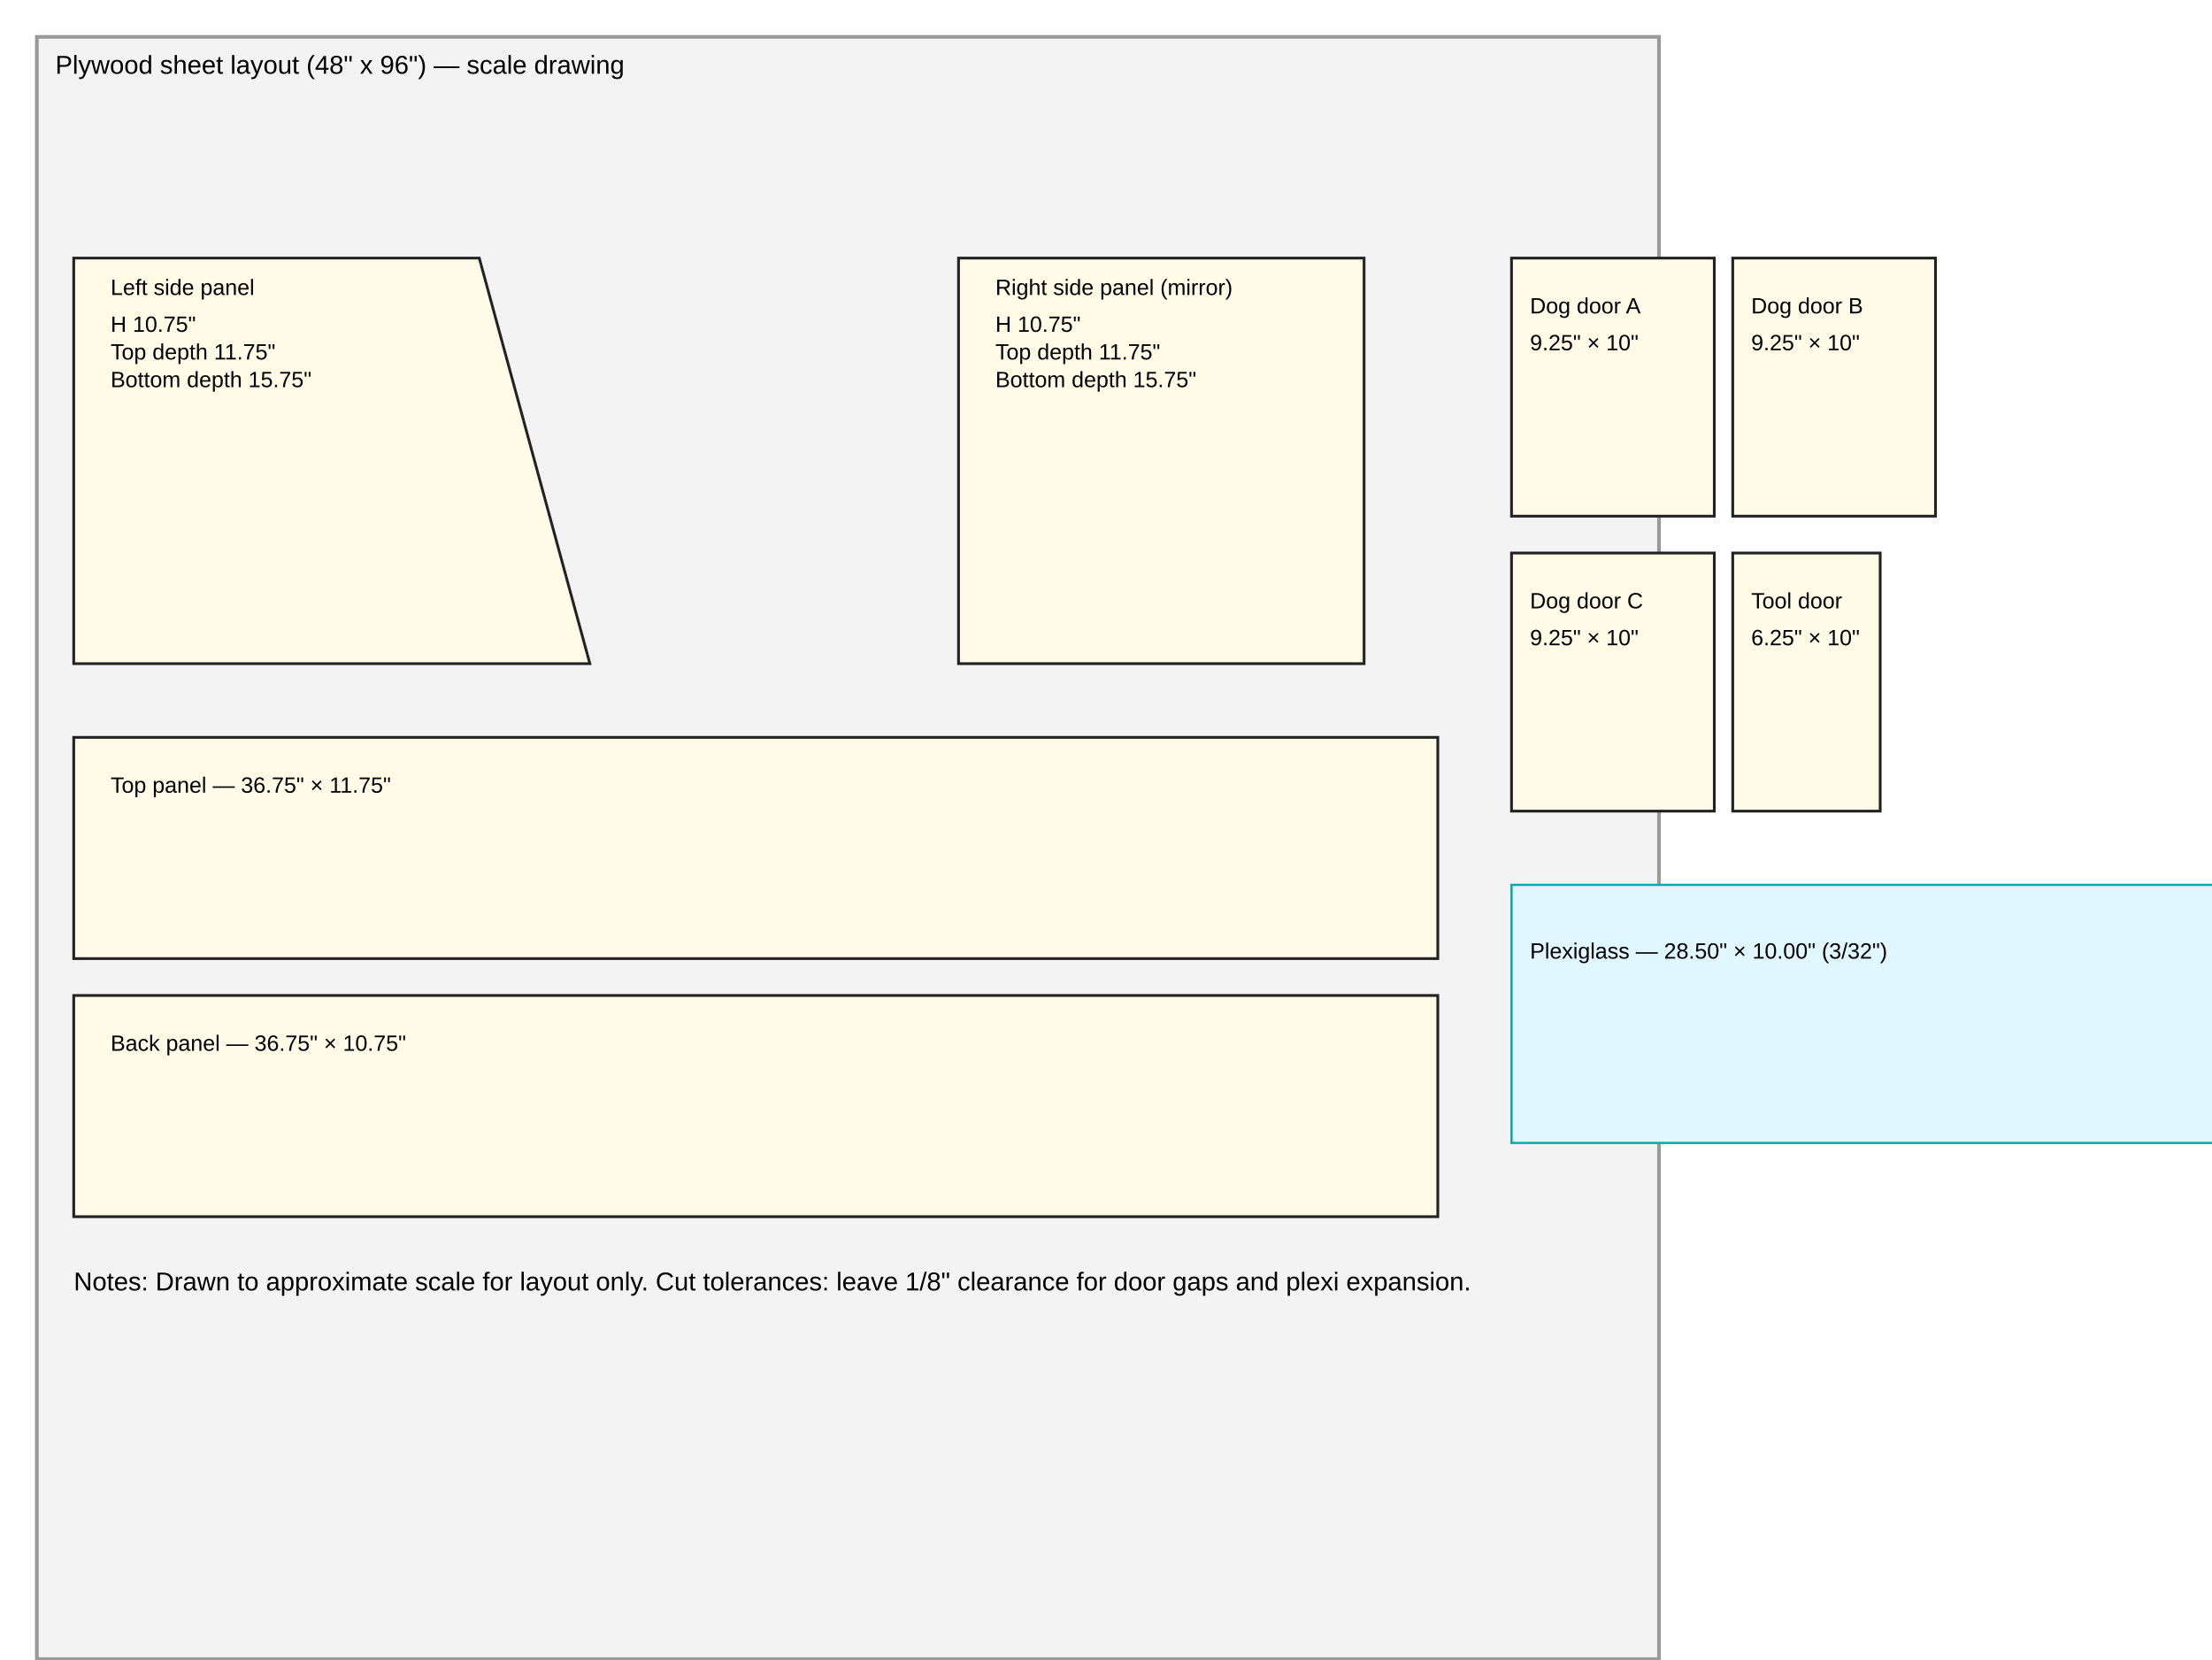
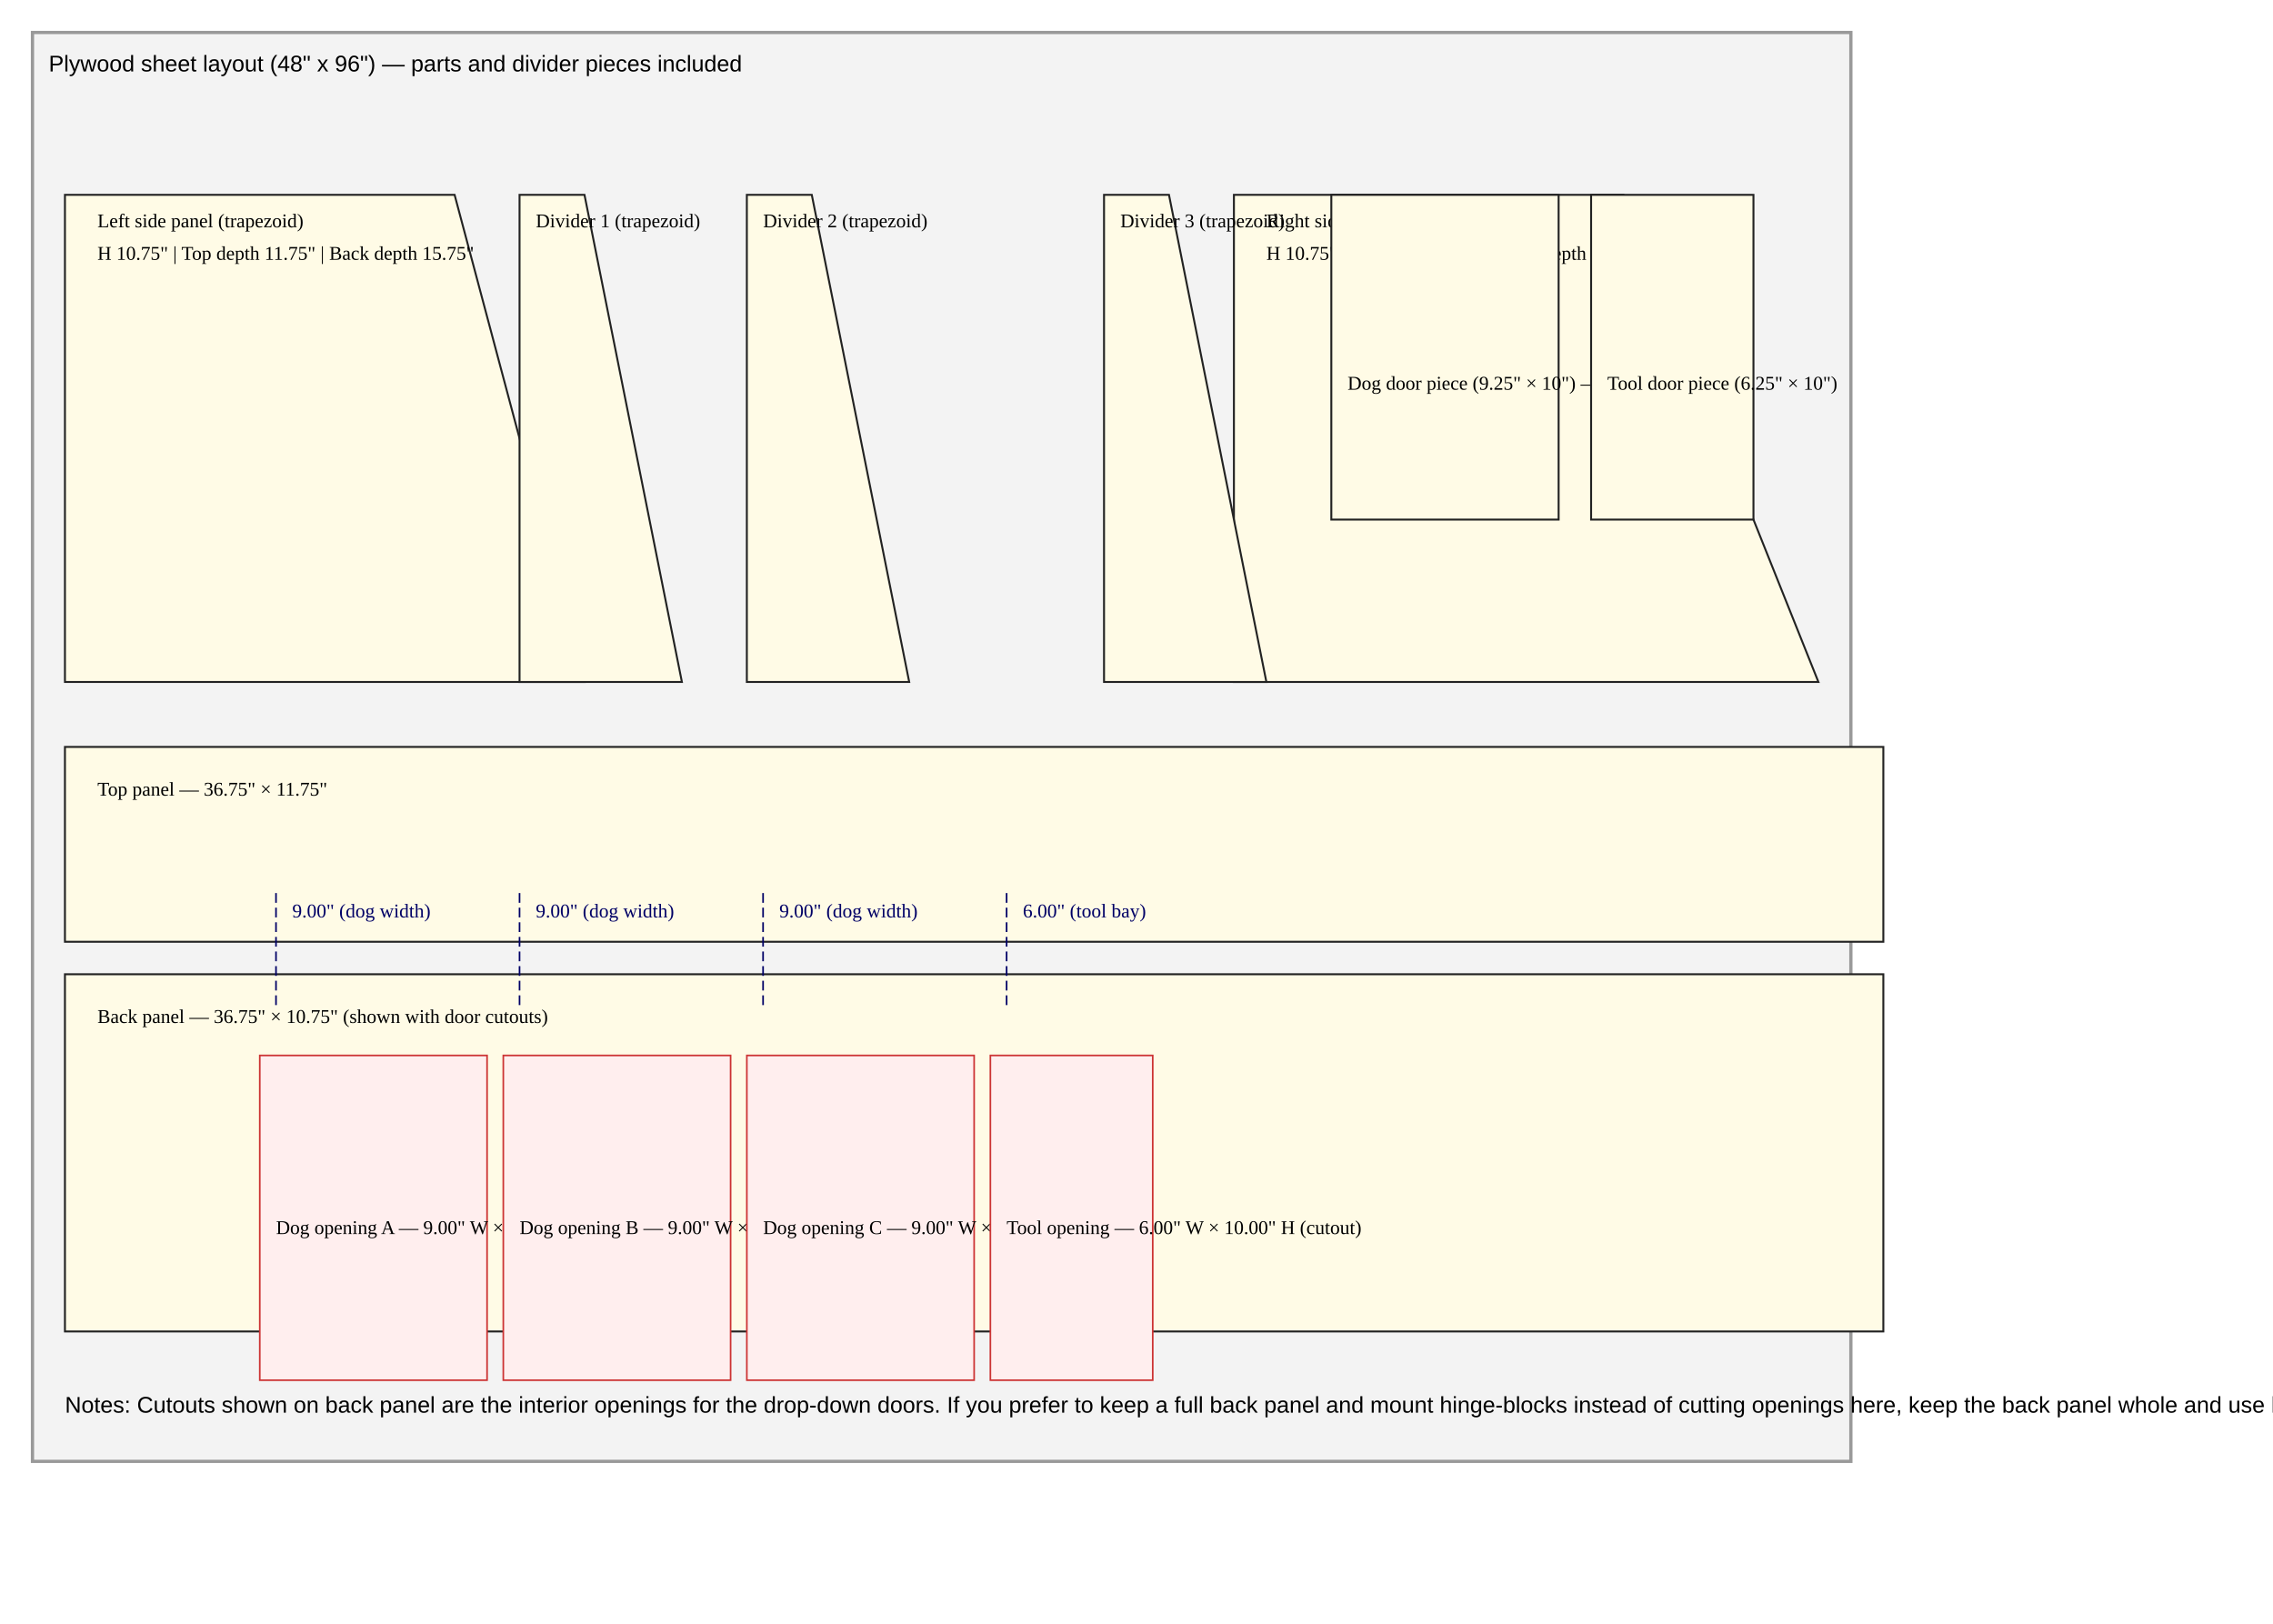
- <svg xmlns="http://www.w3.org/2000/svg" width="1200" height="900" viewBox="0 0 1200 900">
+ <svg xmlns="http://www.w3.org/2000/svg" width="1400" height="1000" viewBox="0 0 1400 1000">
  <style>
-     .box { fill: #fffbe6; stroke: #222; stroke-width:1.5 }
+     .sheet { fill:#f3f3f3; stroke:#999; stroke-width:2 }
+     .part { fill:#fffbe6; stroke:#222; stroke-width:1.2 }
+     .cut { fill:#fee; stroke:#c33; stroke-width:1 }
    .txt { font-family: Arial, Helvetica, sans-serif; font-size:14px; fill:#000 }
-     .label { font-family: Arial; font-size:12px; fill:#000 }
+     .label { font-family: Arial, font-size:12px; fill:#000 }
+     .dim { font-family: Arial, font-size:12px; fill:#006; }
+     .dash { stroke:#006; stroke-width:1; stroke-dasharray:6 3; fill:none }
  </style>
-   <rect x="20" y="20" width="880" height="880" fill="#f3f3f3" stroke="#999" stroke-width="2" />
-   <text x="30" y="40" class="txt">Plywood sheet layout (48" x 96") — scale drawing</text>
-   <polygon points="40,140 260,140 320,360 40,360" class="box" />
-   <text x="60" y="160" class="label">Left side panel</text>
-   <text x="60" y="180" class="label">H 10.75"</text>
-   <text x="60" y="195" class="label">Top depth 11.75"</text>
-   <text x="60" y="210" class="label">Bottom depth 15.75"</text>
-   <polygon points="520,140 740,140 740,360 520,360" class="box" />
-   <text x="540" y="160" class="label">Right side panel (mirror)</text>
-   <text x="540" y="180" class="label">H 10.75"</text>
-   <text x="540" y="195" class="label">Top depth 11.75"</text>
-   <text x="540" y="210" class="label">Bottom depth 15.75"</text>
-   <rect x="40" y="400" width="740" height="120" class="box" />
-   <text x="60" y="430" class="label">Top panel — 36.75" × 11.75"</text>
-   <rect x="40" y="540" width="740" height="120" class="box" />
-   <text x="60" y="570" class="label">Back panel — 36.75" × 10.75"</text>
-   <rect x="820" y="140" width="110" height="140" class="box" />
-   <text x="830" y="170" class="label">Dog door A</text>
-   <text x="830" y="190" class="label">9.25" × 10"</text>
-   <rect x="940" y="140" width="110" height="140" class="box" />
-   <text x="950" y="170" class="label">Dog door B</text>
-   <text x="950" y="190" class="label">9.25" × 10"</text>
-   <rect x="820" y="300" width="110" height="140" class="box" />
-   <text x="830" y="330" class="label">Dog door C</text>
-   <text x="830" y="350" class="label">9.25" × 10"</text>
-   <rect x="940" y="300" width="80" height="140" class="box" />
-   <text x="950" y="330" class="label">Tool door</text>
-   <text x="950" y="350" class="label">6.25" × 10"</text>
-   <rect x="820" y="480" width="570" height="140" fill="#e0f7ff" stroke="#0aa" stroke-width="1.2" />
-   <text x="830" y="520" class="label">Plexiglass — 28.50" × 10.00" (3/32")</text>
-   <text x="40" y="700" class="txt">Notes:  Drawn to approximate scale for layout only. Cut tolerances: leave 1/8" clearance for door gaps and plexi expansion.</text>
+   <rect x="20" y="20" width="1120" height="880" class="sheet" />
+   <text x="30" y="44" class="txt">Plywood sheet layout (48" x 96") — parts and divider pieces included</text>
+   <polygon points="40,120 280,120 360,420 40,420" class="part" />
+   <text x="60" y="140" class="label">Left side panel (trapezoid)</text>
+   <text x="60" y="160" class="label">H 10.75" | Top depth 11.75" | Back depth 15.75"</text>
+   <polygon points="760,120 1000,120 1120,420 760,420" class="part" />
+   <text x="780" y="140" class="label">Right side panel (mirror)</text>
+   <text x="780" y="160" class="label">H 10.75" | Top depth 11.75" | Back depth 15.75"</text>
+   <polygon points="320,120 360,120 420,420 320,420" class="part" />
+   <text x="330" y="140" class="label">Divider 1 (trapezoid)</text>
+   <polygon points="460,120 500,120 560,420 460,420" class="part" />
+   <text x="470" y="140" class="label">Divider 2 (trapezoid)</text>
+   <polygon points="680,120 720,120 780,420 680,420" class="part" />
+   <text x="690" y="140" class="label">Divider 3 (trapezoid)</text>
+   <rect x="40" y="460" width="1120" height="120" class="part" />
+   <text x="60" y="490" class="label">Top panel — 36.75" × 11.75"</text>
+   <rect x="40" y="600" width="1120" height="220" class="part" />
+   <text x="60" y="630" class="label">Back panel — 36.75" × 10.75" (shown with door cutouts)</text>
+   <rect x="160" y="650" width="140" height="200" class="cut" />
+   <text x="170" y="760" class="label">Dog opening A — 9.00" W × 10.00" H (cutout)</text>
+   <rect x="310" y="650" width="140" height="200" class="cut" />
+   <text x="320" y="760" class="label">Dog opening B — 9.00" W × 10.00" H (cutout)</text>
+   <rect x="460" y="650" width="140" height="200" class="cut" />
+   <text x="470" y="760" class="label">Dog opening C — 9.00" W × 10.00" H (cutout)</text>
+   <rect x="610" y="650" width="100" height="200" class="cut" />
+   <text x="620" y="760" class="label">Tool opening — 6.00" W × 10.00" H (cutout)</text>
+   <rect x="820" y="120" width="140" height="200" class="part" />
+   <text x="830" y="240" class="label">Dog door piece (9.25" × 10") — qty 3</text>
+   <rect x="980" y="120" width="100" height="200" class="part" />
+   <text x="990" y="240" class="label">Tool door piece (6.25" × 10")</text>
+   <line x1="170" y1="550" x2="170" y2="620" class="dash" />
+   <text x="180" y="565" class="dim">9.00" (dog width)</text>
+   <line x1="320" y1="550" x2="320" y2="620" class="dash" />
+   <text x="330" y="565" class="dim">9.00" (dog width)</text>
+   <line x1="470" y1="550" x2="470" y2="620" class="dash" />
+   <text x="480" y="565" class="dim">9.00" (dog width)</text>
+   <line x1="620" y1="550" x2="620" y2="620" class="dash" />
+   <text x="630" y="565" class="dim">6.00" (tool bay)</text>
+   <text x="40" y="870" class="txt">Notes: Cutouts shown on back panel are the interior openings for the drop-down doors. If you prefer to keep a full back panel and mount hinge-blocks instead of cutting openings here, keep the back panel whole and use hinge blocks positioned at the bottom edge of each opening (recommend 2" high blocks).</text>
</svg>
